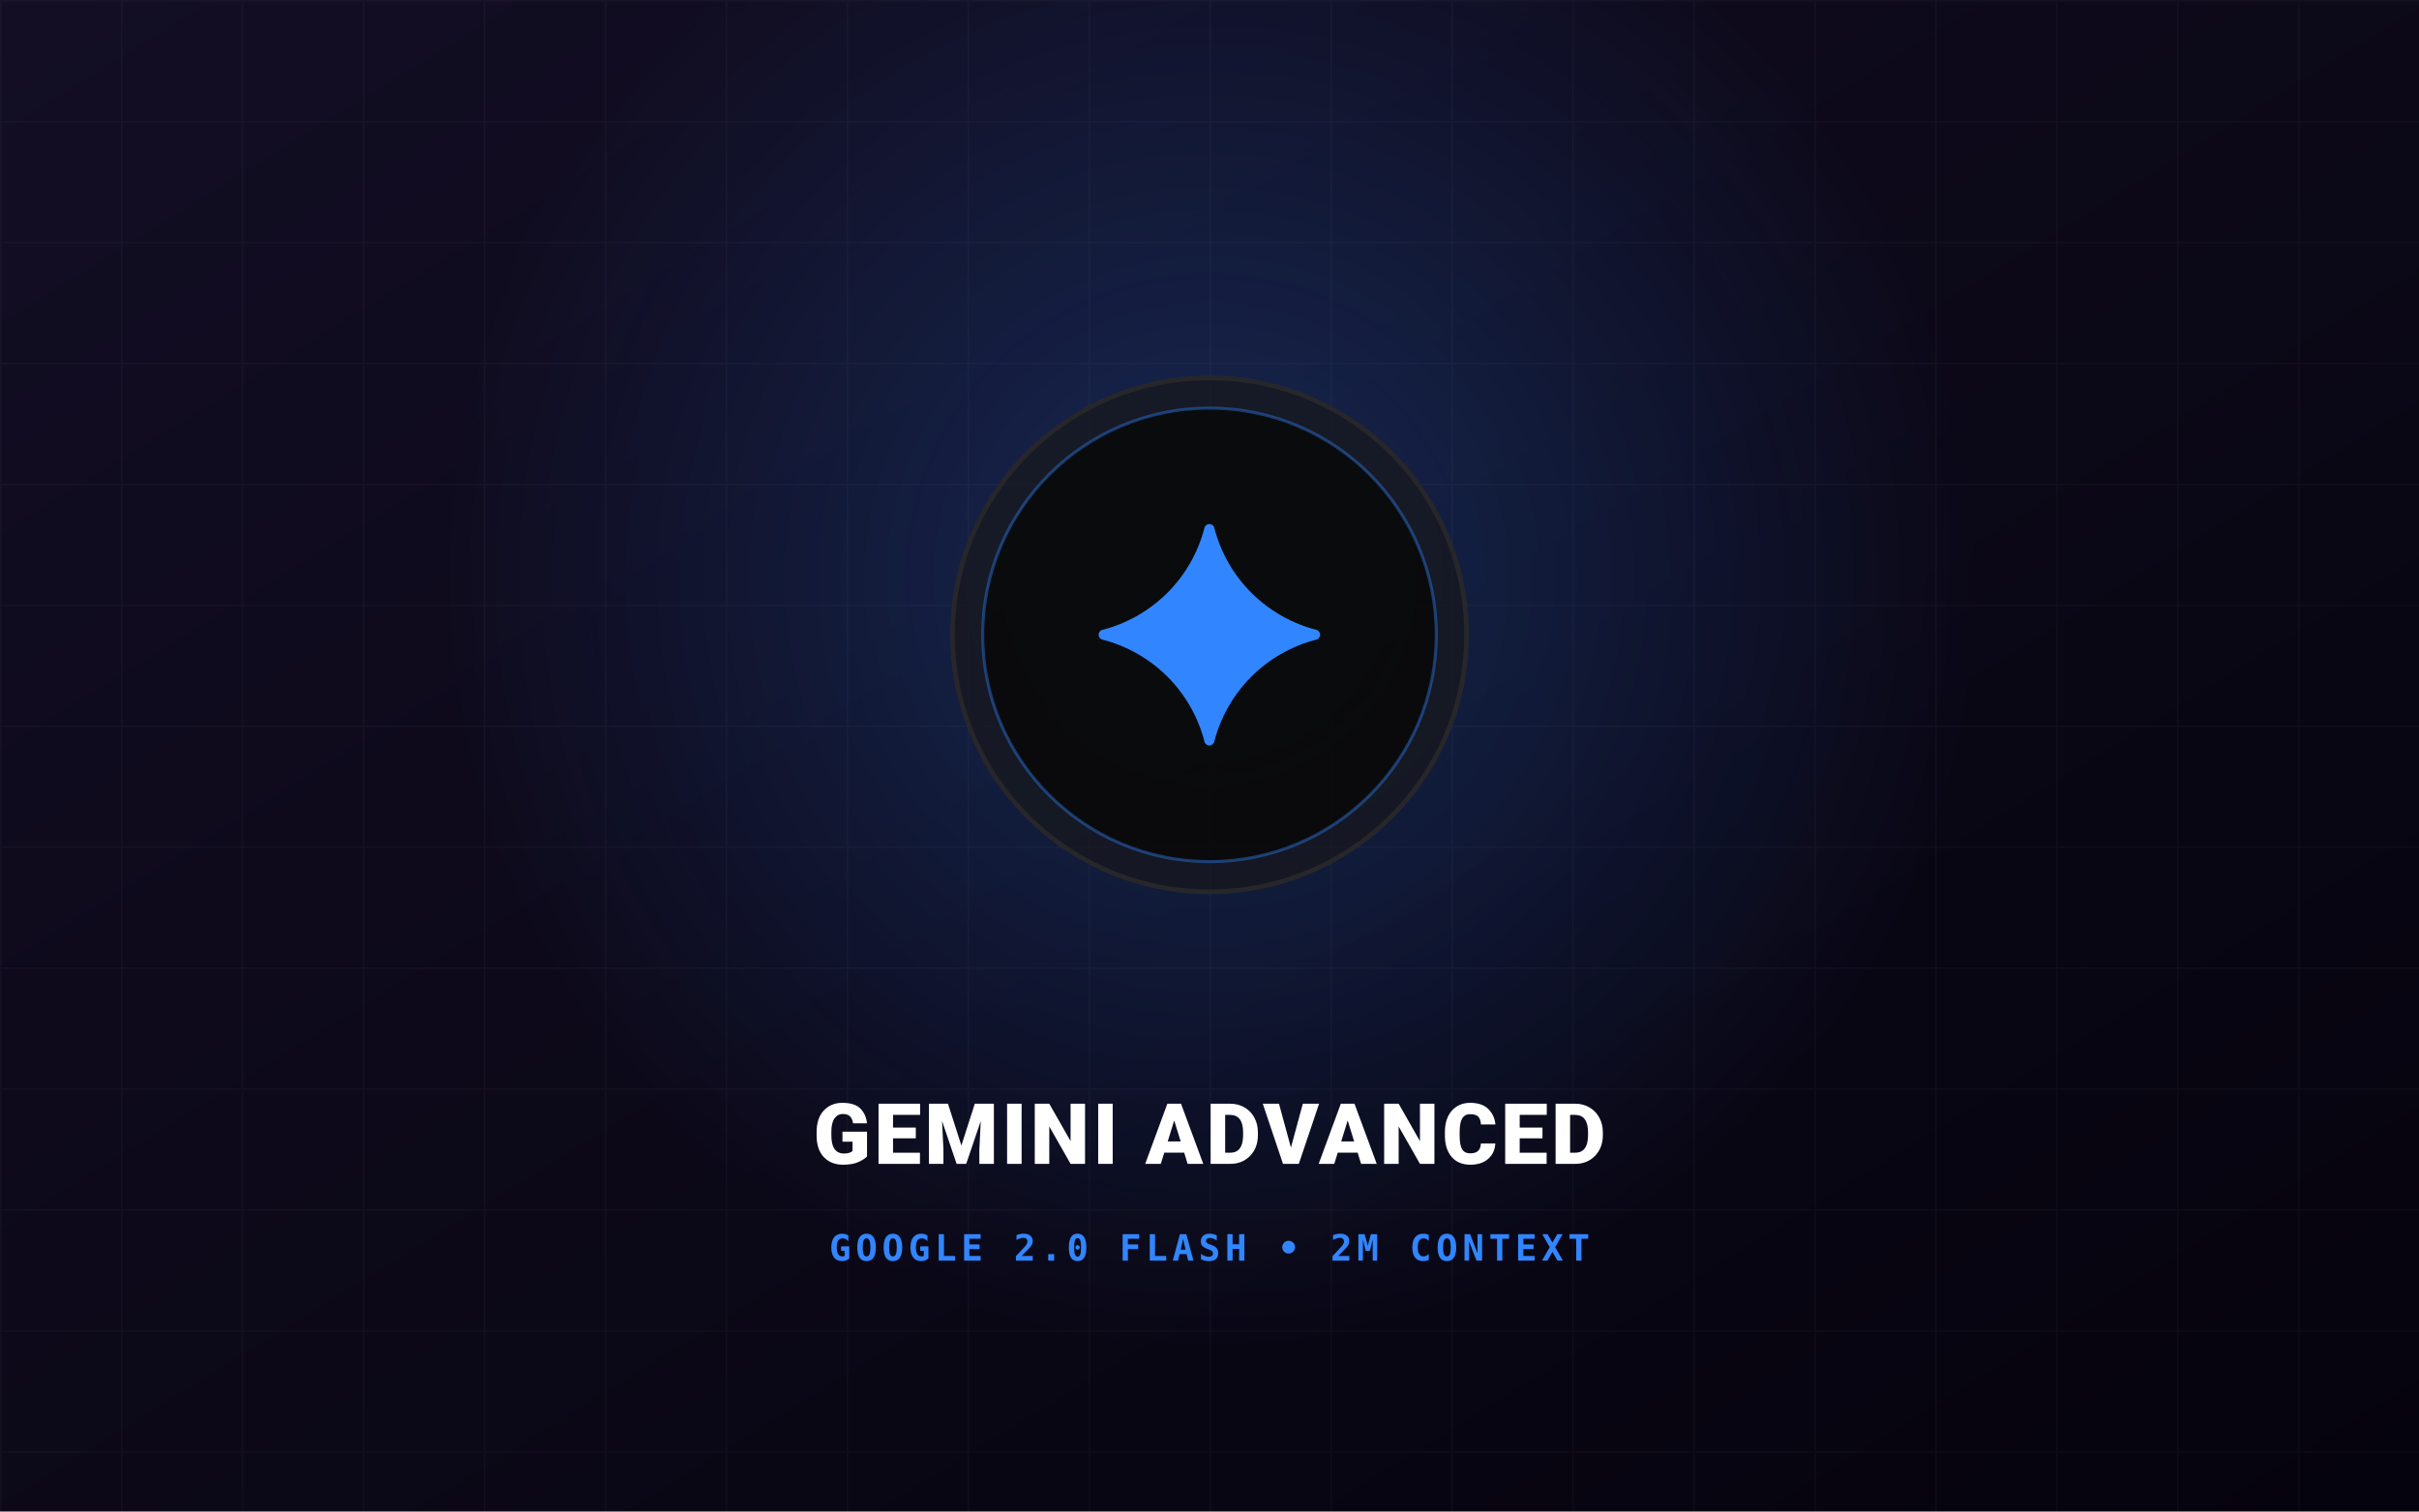
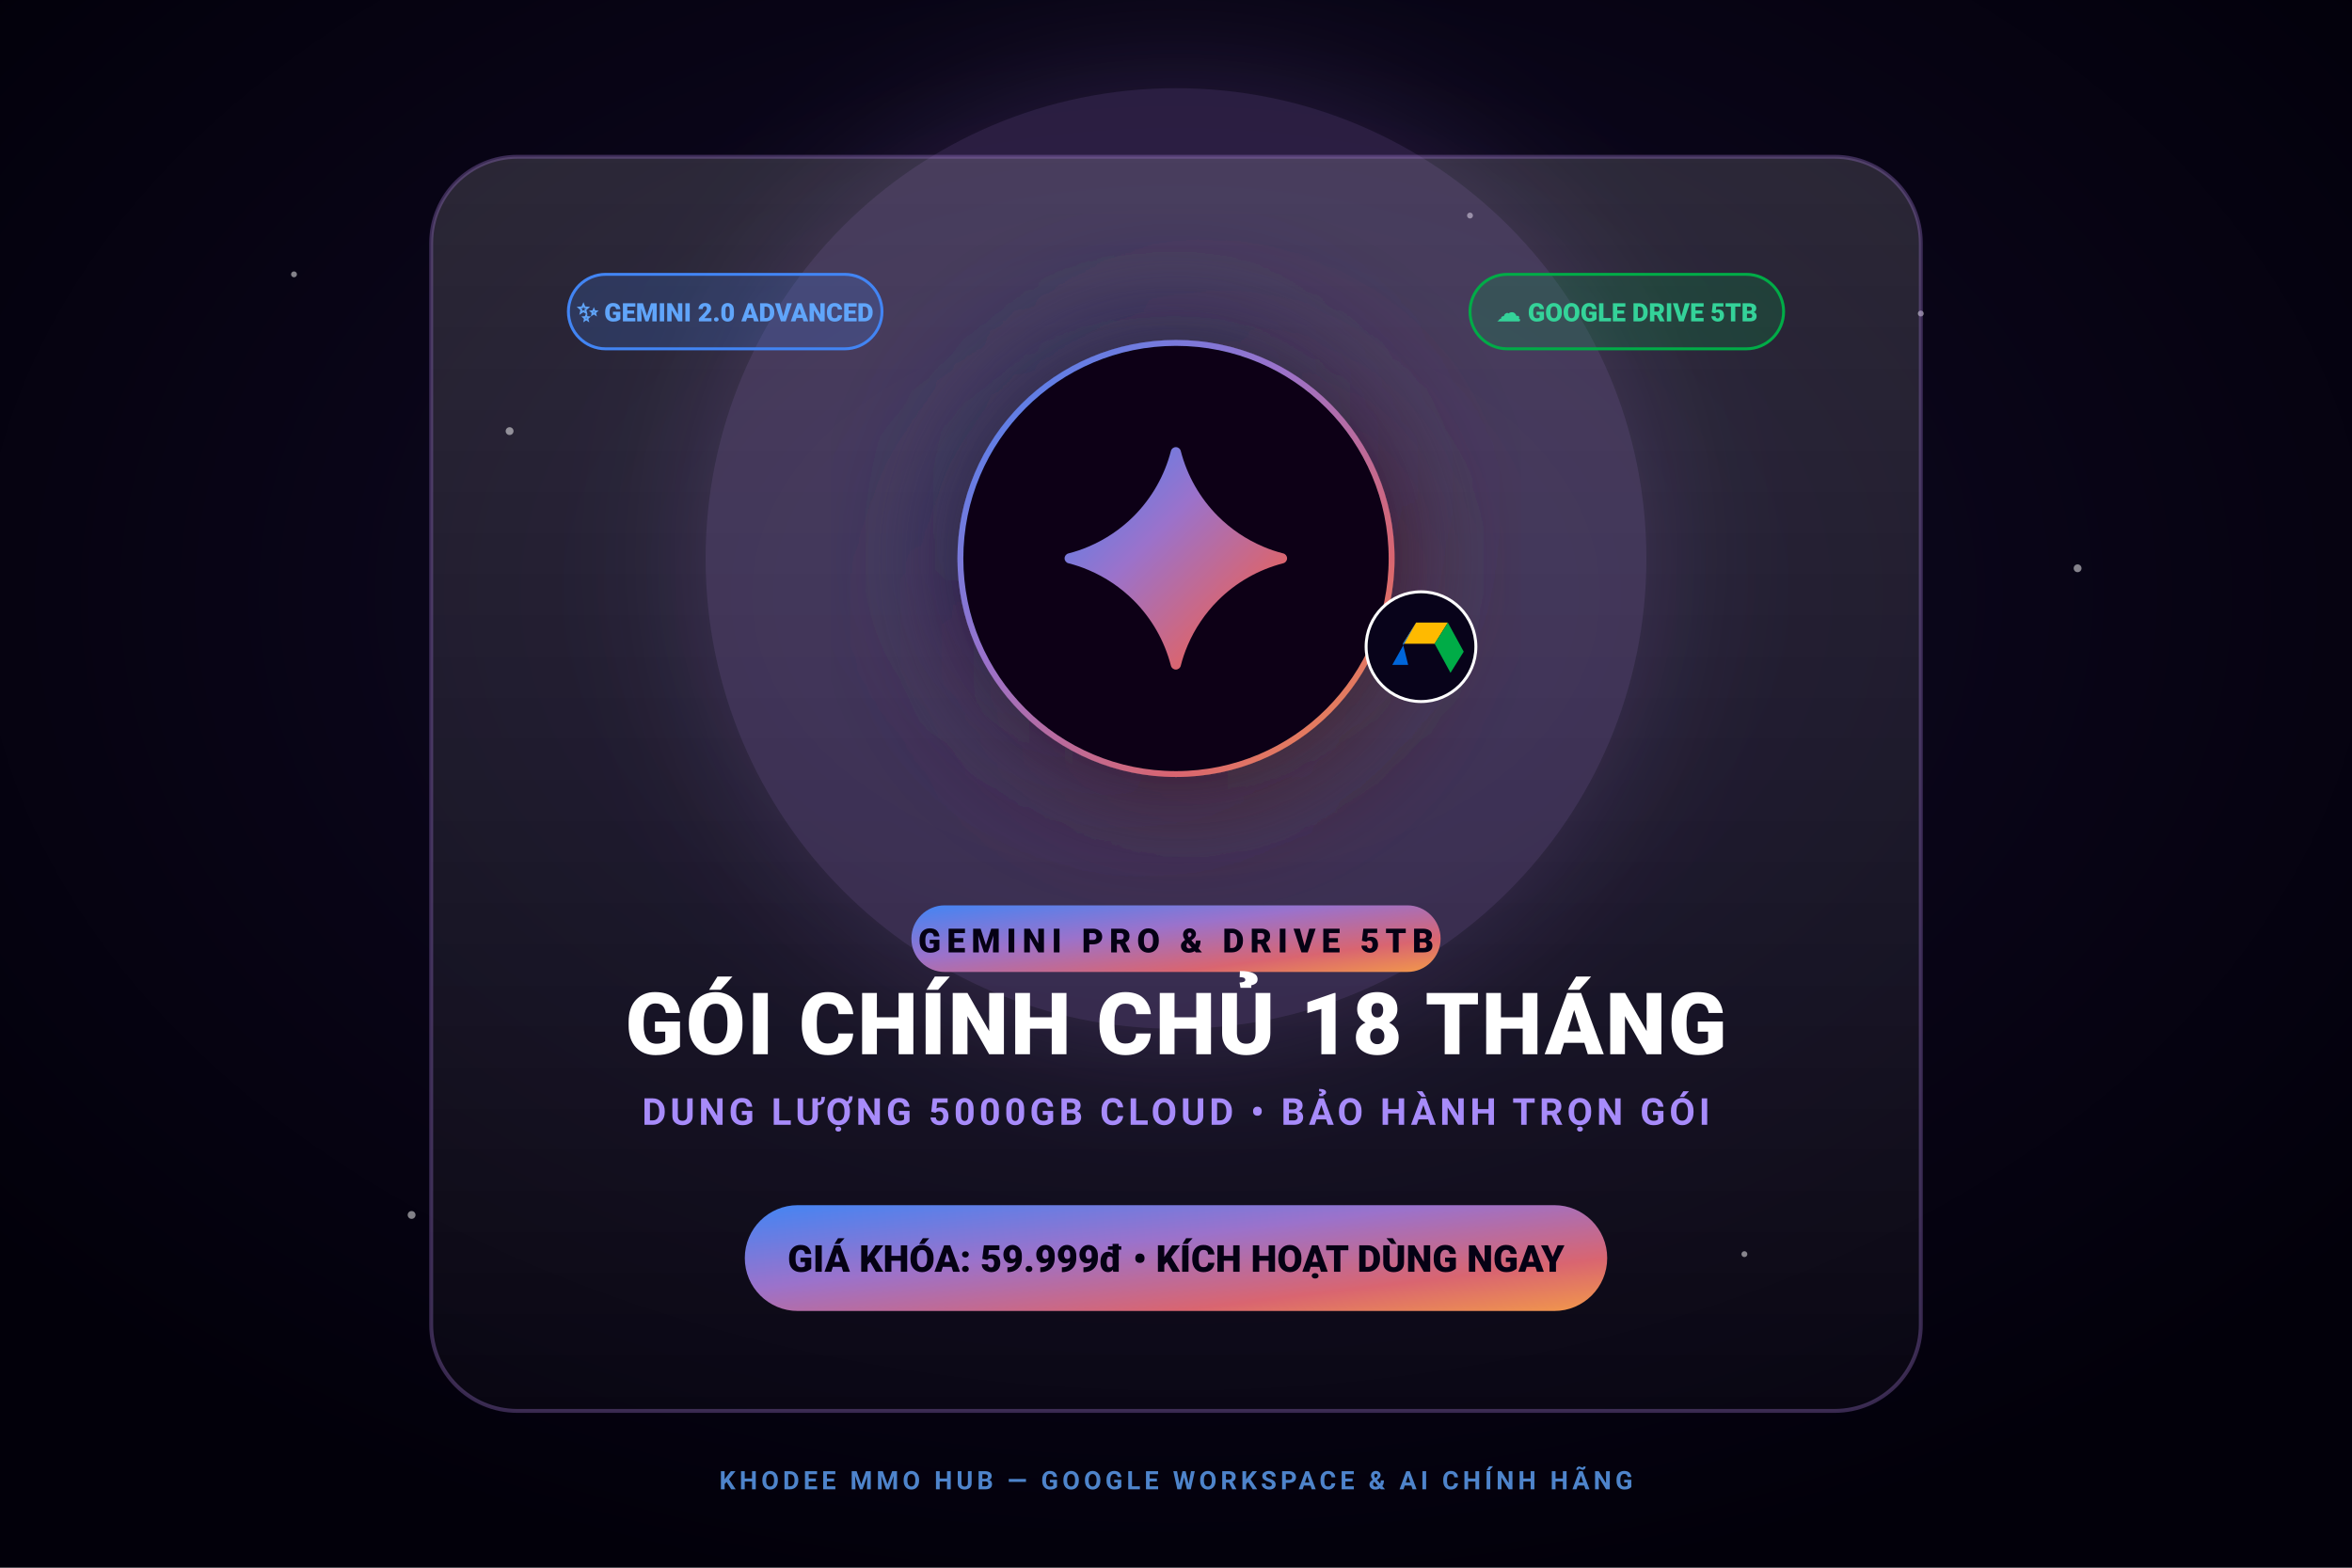
- <svg xmlns="http://www.w3.org/2000/svg" viewBox="0 0 800 500" width="800" height="500">
+ <svg xmlns="http://www.w3.org/2000/svg" viewBox="0 0 1200 800" width="1200" height="800">
  <defs>
-     <linearGradient id="bg" x1="0%" y1="0%" x2="100%" y2="100%">
-       <stop offset="0%" stop-color="#130e24" />
-       <stop offset="100%" stop-color="#05030d" />
+     <radialGradient id="gemBg" cx="50%" cy="38%" r="65%">
+       <stop offset="0%" stop-color="#140e2b" />
+       <stop offset="55%" stop-color="#090517" />
+       <stop offset="100%" stop-color="#02000a" />
+     </radialGradient>
+     <filter id="gemGlow" x="-30%" y="-30%" width="160%" height="160%">
+       <feGaussianBlur stdDeviation="35" result="blur" />
+       <feComposite in="SourceGraphic" in2="blur" operator="over" />
+     </filter>
+     <linearGradient id="gemGrad" x1="0%" y1="0%" x2="100%" y2="100%">
+       <stop offset="0%" stop-color="#4285f4" />
+       <stop offset="40%" stop-color="#9b72cb" />
+       <stop offset="75%" stop-color="#d96570" />
+       <stop offset="100%" stop-color="#f2994a" />
    </linearGradient>
-     <radialGradient id="glow" cx="50%" cy="45%" r="45%">
-       <stop offset="0%" stop-color="#3186FF" stop-opacity="0.25" />
-       <stop offset="100%" stop-color="#3186FF" stop-opacity="0" />
-     </radialGradient>
-     <pattern id="grid" width="40" height="40" patternUnits="userSpaceOnUse">
-       <path d="M 40 0 L 0 0 0 40" fill="none" stroke="#ffffff" stroke-width="1" stroke-opacity="0.03" />
-     </pattern>
+     <linearGradient id="gemCard" x1="0%" y1="0%" x2="0%" y2="100%">
+       <stop offset="0%" stop-color="#ffffff" stop-opacity="0.14" />
+       <stop offset="100%" stop-color="#ffffff" stop-opacity="0.02" />
+     </linearGradient>
  </defs>
-   <rect width="800" height="500" fill="url(#bg)" />
-   <rect width="800" height="500" fill="url(#grid)" />
-   <circle cx="400" cy="220" r="280" fill="url(#glow)" />
-   <g transform="translate(400, 210)">
-     <circle cx="0" cy="0" r="85" fill="#18181b" fill-opacity="0.7" stroke="#27272a" stroke-width="1.5" />
-     <circle cx="0" cy="0" r="75" fill="#09090b" fill-opacity="0.9" stroke="#3186FF" stroke-width="1" stroke-opacity="0.4" />
-     <g transform="translate(-40, -40) scale(3.33)">
-       <path d="M20.616 10.835a14.147 14.147 0 01-4.45-3.001 14.111 14.111 0 01-3.678-6.452.503.503 0 00-.975 0 14.134 14.134 0 01-3.679 6.452 14.155 14.155 0 01-4.45 3.001c-.65.28-1.318.505-2.002.678a.502.502 0 000 .975c.684.172 1.35.397 2.002.677a14.147 14.147 0 014.45 3.001 14.112 14.112 0 013.679 6.453.502.502 0 00.975 0c.172-.685.397-1.351.677-2.003a14.145 14.145 0 013.001-4.45 14.113 14.113 0 016.453-3.678.503.503 0 000-.975 13.245 13.245 0 01-2.003-.678z" fill="#3186FF" />
+   <rect width="1200" height="800" fill="url(#gemBg)" />
+   <g fill="#ffffff" opacity="0.5">
+     <circle cx="150" cy="140" r="1.5" />
+     <circle cx="260" cy="220" r="2" />
+     <circle cx="980" cy="160" r="1.5" />
+     <circle cx="1060" cy="290" r="2" />
+     <circle cx="890" cy="640" r="1.5" />
+     <circle cx="210" cy="620" r="2" />
+     <circle cx="750" cy="110" r="1.5" />
+   </g>
+   <circle cx="600" cy="285" r="240" fill="#9b72cb" opacity="0.22" filter="url(#gemGlow)" />
+   <rect x="220" y="80" width="760" height="640" rx="44" fill="url(#gemCard)" stroke="#9b72cb" stroke-opacity="0.35" stroke-width="2" />
+   <g transform="translate(290, 140)">
+     <rect width="160" height="38" rx="19" fill="#4285f4" fill-opacity="0.2" stroke="#4285f4" stroke-width="1.5" />
+     <text x="80" y="24" fill="#60a5fa" font-family="'Segoe UI', Roboto, sans-serif" font-size="13" font-weight="800" text-anchor="middle">✨ GEMINI 2.0 ADVANCED</text>
+   </g>
+   <g transform="translate(750, 140)">
+     <rect width="160" height="38" rx="19" fill="#00ac47" fill-opacity="0.2" stroke="#00ac47" stroke-width="1.5" />
+     <text x="80" y="24" fill="#34d399" font-family="'Segoe UI', Roboto, sans-serif" font-size="13" font-weight="800" text-anchor="middle">☁️ GOOGLE DRIVE 5TB</text>
+   </g>
+   <g transform="translate(600, 285)">
+     <circle cx="0" cy="0" r="110" fill="#070314" stroke="url(#gemGrad)" stroke-width="3" filter="url(#gemGlow)" />
+     <g transform="translate(-62, -62) scale(5.16)">
+       <path d="M20.616 10.835a14.147 14.147 0 01-4.45-3.001 14.111 14.111 0 01-3.678-6.452.503.503 0 00-.975 0 14.134 14.134 0 01-3.679 6.452 14.155 14.155 0 01-4.45 3.001c-.65.28-1.318.505-2.002.678a.502.502 0 000 .975c.684.172 1.35.397 2.002.677a14.147 14.147 0 014.45 3.001 14.112 14.112 0 013.679 6.453.502.502 0 00.975 0c.172-.685.397-1.351.677-2.003a14.145 14.145 0 013.001-4.45 14.113 14.113 0 016.453-3.678.503.503 0 000-.975 13.245 13.245 0 01-2.003-.678z" fill="url(#gemGrad)" />
+     </g>
+     <g transform="translate(125, 45)">
+       <circle cx="0" cy="0" r="28" fill="#08031a" stroke="#ffffff" stroke-width="1.5" />
+       <g transform="translate(-16, -15) scale(1.35)">
+         <polygon points="10,2 22,2 17,10 5,10" fill="#ffba00" />
+         <polygon points="17,10 22,2 28,13 23,21" fill="#00ac47" />
+         <polygon points="5,10 10,2 1,18 7,18" fill="#0066da" />
+       </g>
    </g>
  </g>
-   <g transform="translate(400, 385)" text-anchor="middle">
-     <text font-family="-apple-system, BlinkMacSystemFont, 'Segoe UI', Roboto, sans-serif" font-size="28" font-weight="800" fill="#ffffff" letter-spacing="1">GEMINI ADVANCED</text>
-     <g transform="translate(0, 32)">
-       <text font-family="'JetBrains Mono', monospace, sans-serif" font-size="12" font-weight="600" fill="#3186FF" letter-spacing="1.5">GOOGLE 2.0 FLASH • 2M CONTEXT</text>
-     </g>
+   <g transform="translate(600, 480)" text-anchor="middle">
+     <rect x="-135" y="-18" width="270" height="34" rx="17" fill="url(#gemGrad)" />
+     <text x="0" y="6" fill="#050114" font-family="'Segoe UI', Roboto, sans-serif" font-size="17" font-weight="900" letter-spacing="3">GEMINI PRO &amp; DRIVE 5TB</text>
+     <text x="0" y="58" fill="#ffffff" font-family="'Segoe UI', Roboto, sans-serif" font-size="44" font-weight="900" letter-spacing="1">
+       GÓI CHÍNH CHỦ 18 THÁNG
+     </text>
+     <text x="0" y="94" fill="#a78bfa" font-family="'Segoe UI', Roboto, sans-serif" font-size="19" font-weight="700" letter-spacing="2">
+       DUNG LƯỢNG 5000GB CLOUD • BẢO HÀNH TRỌN GÓI
+     </text>
  </g>
+   <g transform="translate(380, 615)">
+     <rect width="440" height="54" rx="27" fill="url(#gemGrad)" />
+     <text x="220" y="34" fill="#050114" font-family="'Segoe UI', Roboto, sans-serif" font-size="19" font-weight="900" text-anchor="middle">
+       GIÁ KHÓA: 59.999đ • KÍCH HOẠT DÙNG NGAY
+     </text>
+   </g>
+   <text x="600" y="760" fill="#60a5fa" font-family="'Segoe UI', Roboto, sans-serif" font-size="13" font-weight="700" letter-spacing="2" text-anchor="middle" opacity="0.8">
+     KHODEE MMO HUB — GOOGLE WORKSPACE &amp; AI CHÍNH HÃNG
+   </text>
</svg>
